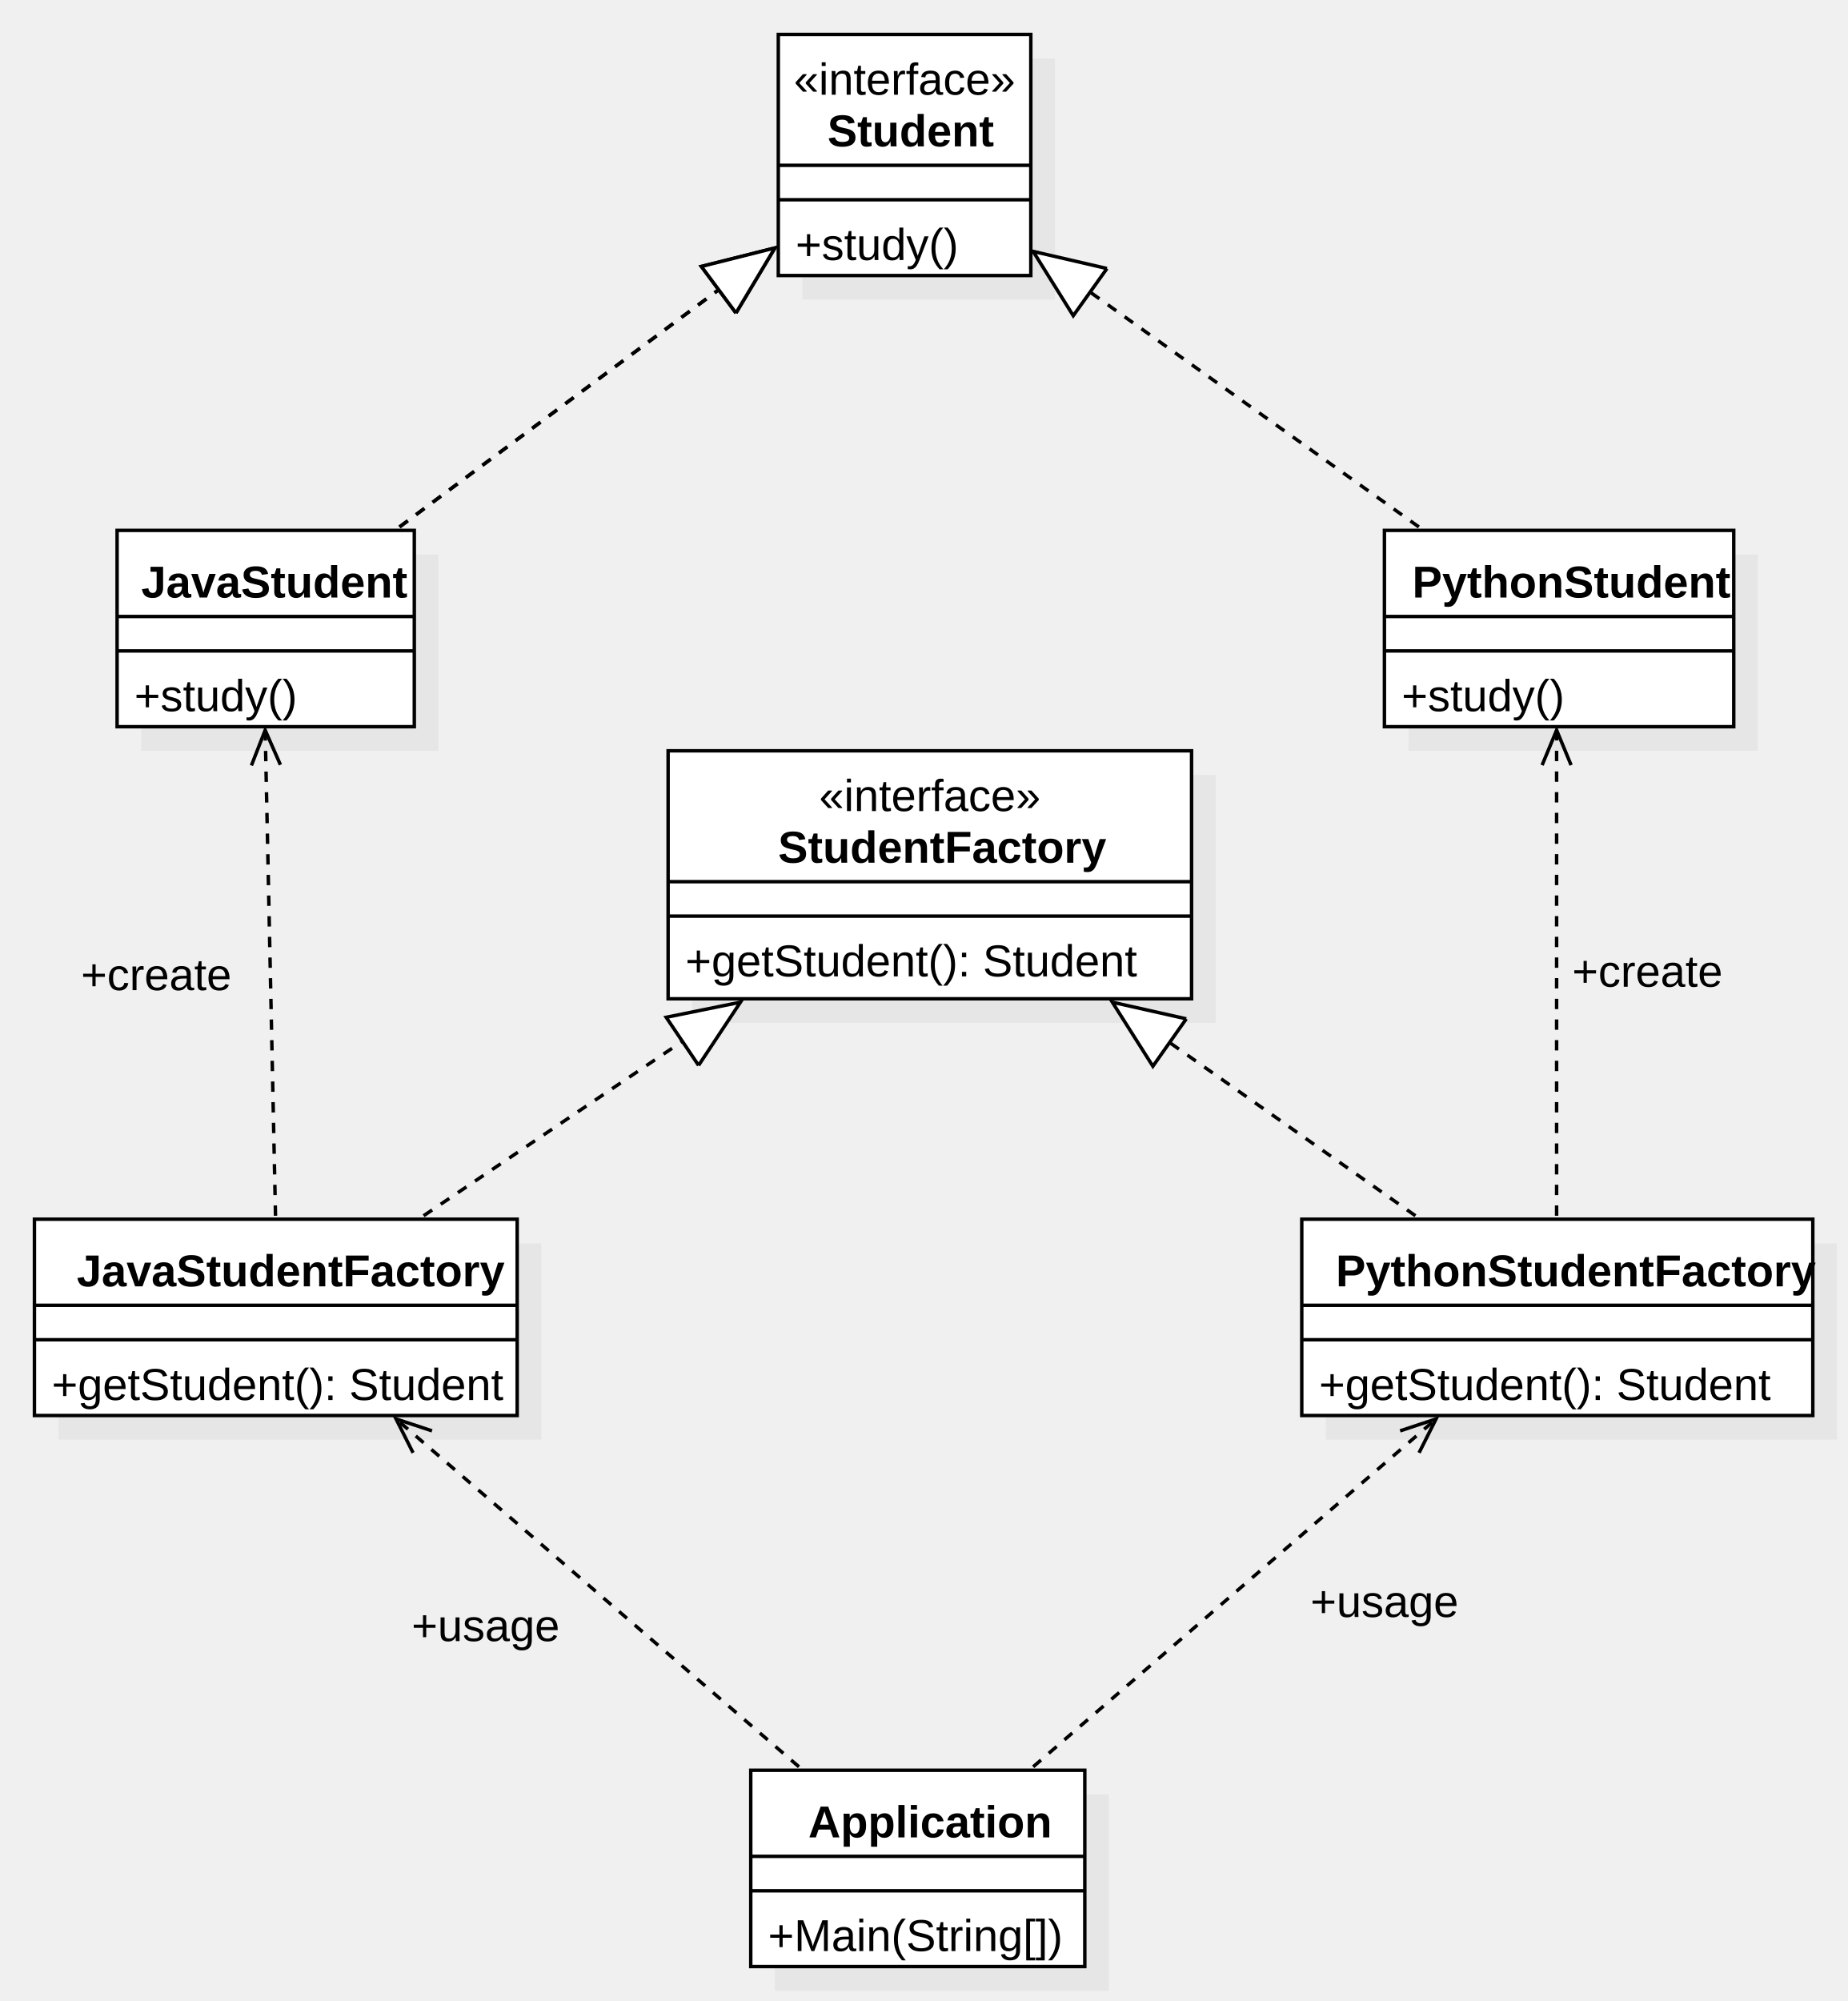
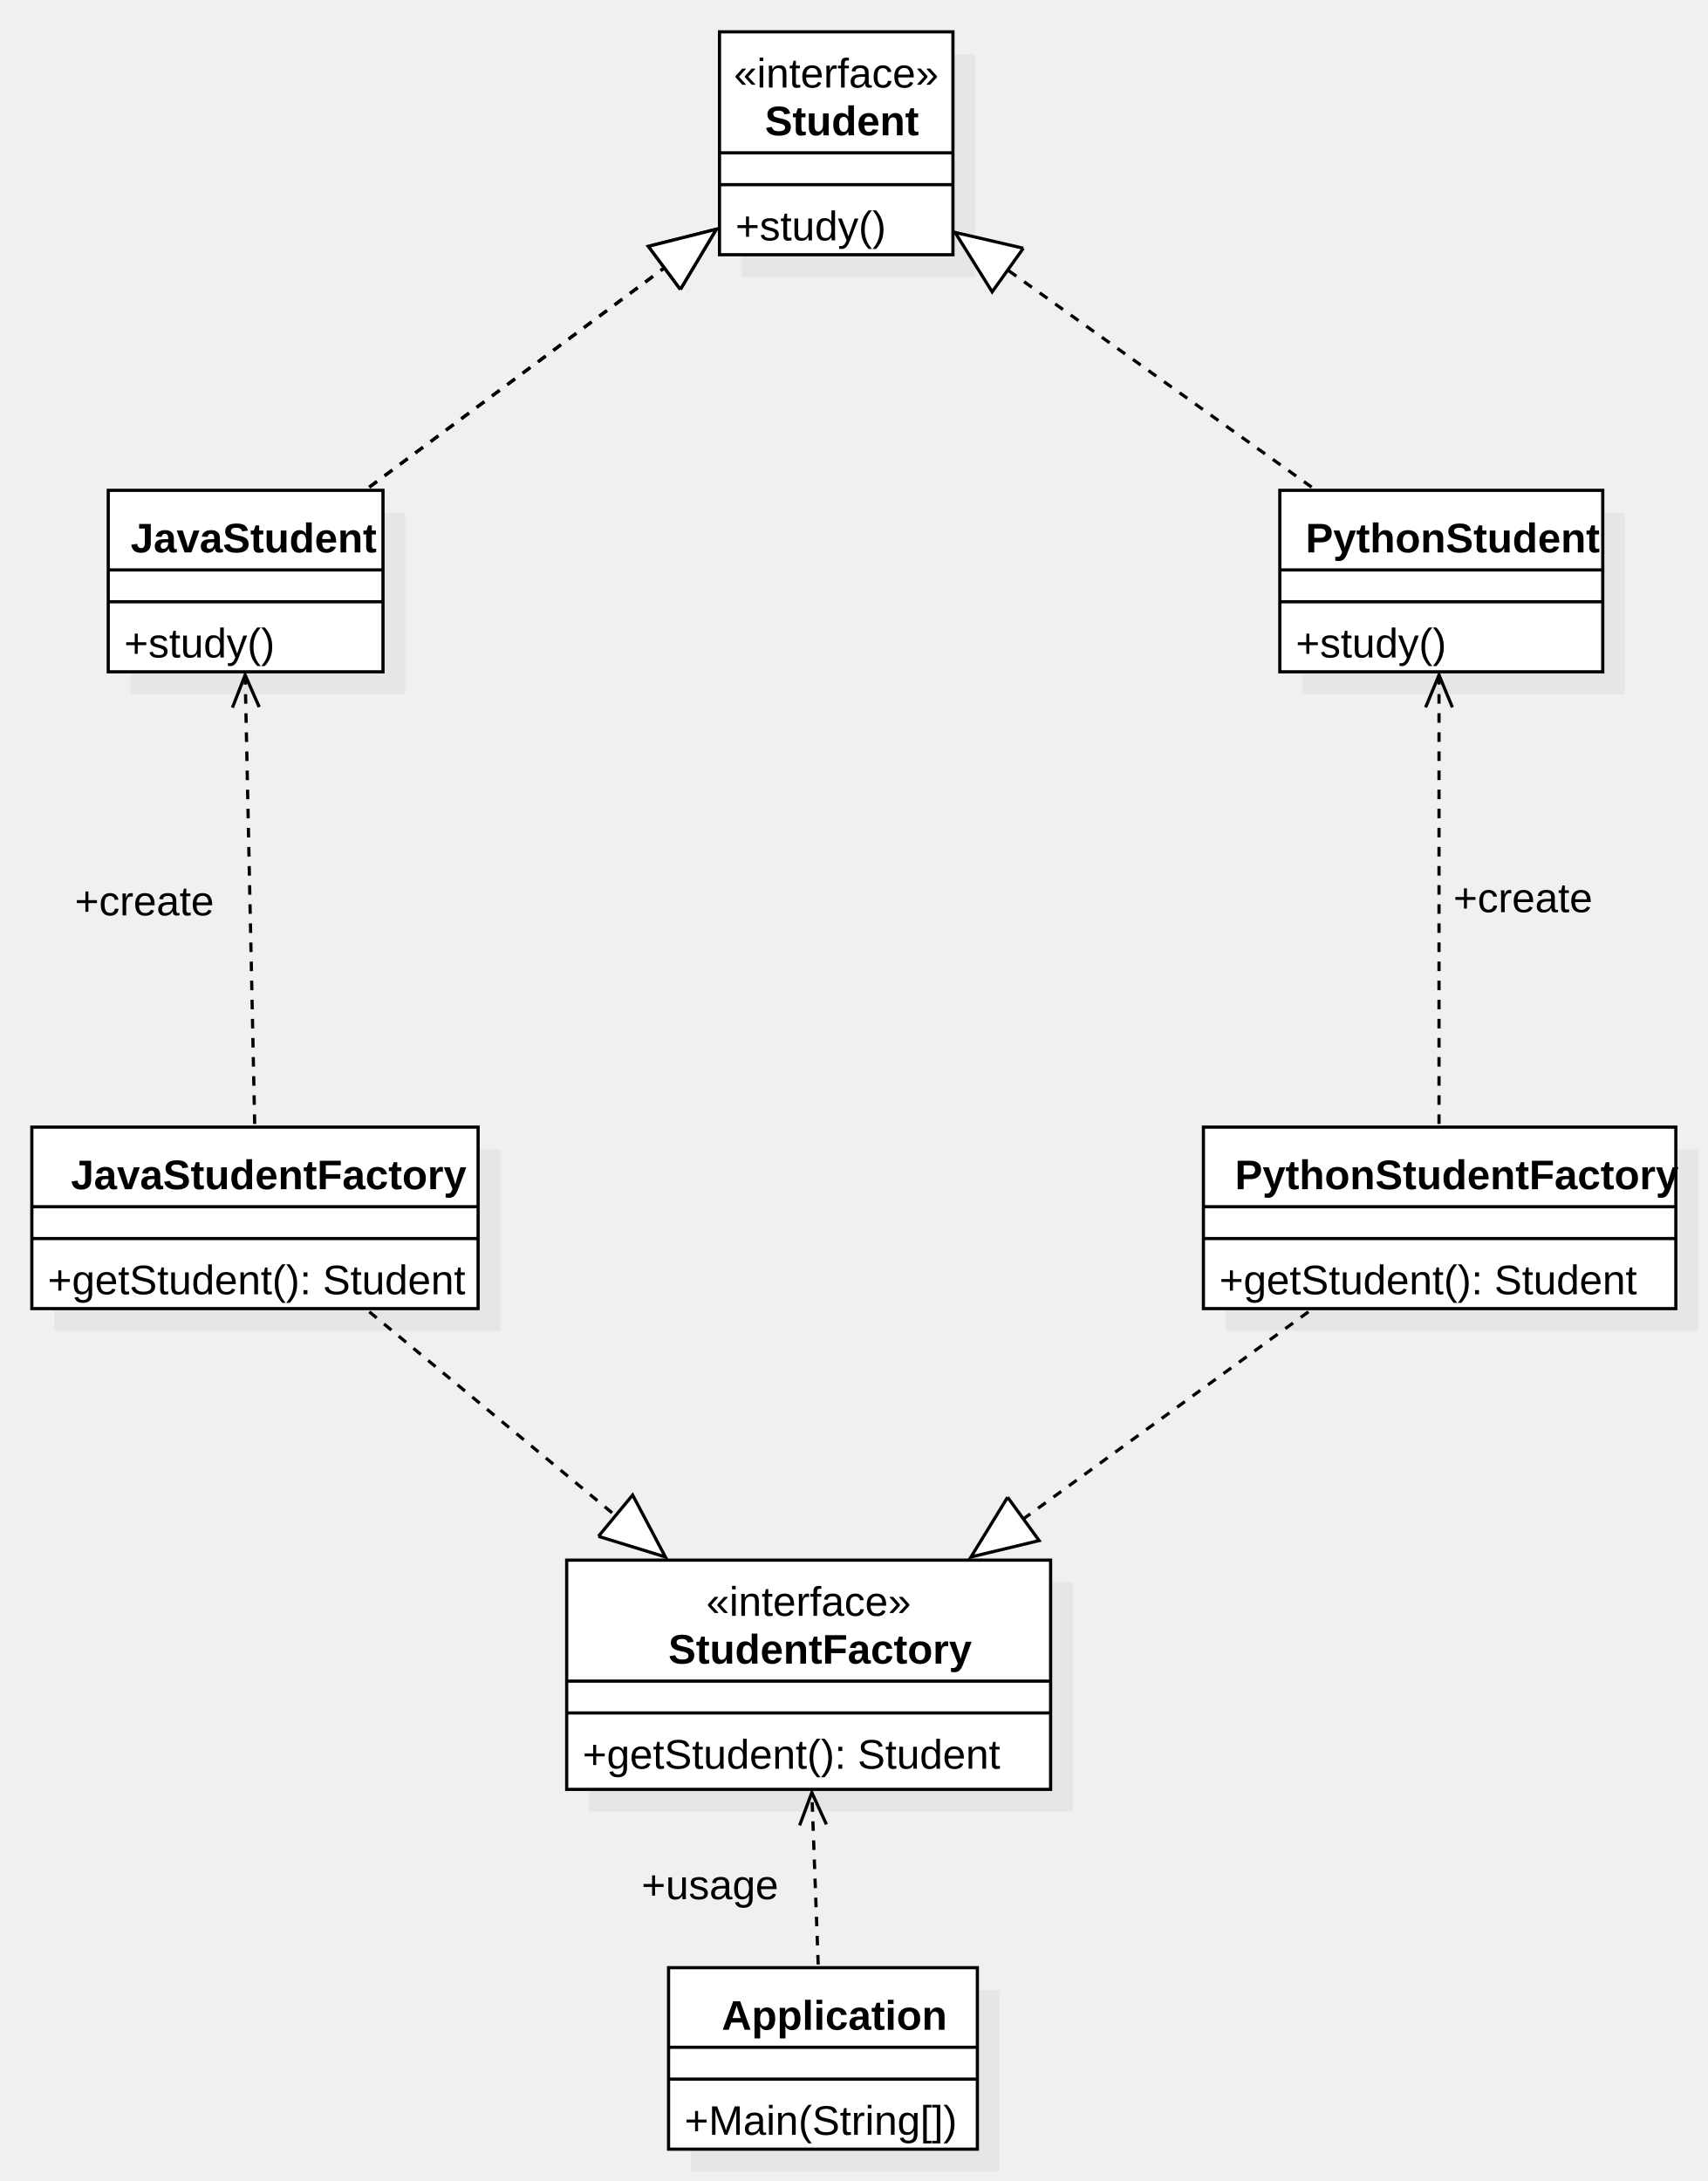
- <svg xmlns="http://www.w3.org/2000/svg" version="1.1" width="536.395" height="581">
+ <svg xmlns="http://www.w3.org/2000/svg" version="1.1" width="536.395" height="685">
  <defs />
  <g>
    <g transform="translate(-142,-22) scale(1,1)">
      <rect fill="#C0C0C0" stroke="none" x="183" y="183" width="86.302" height="57" opacity="0.2" />
    </g>
    <g transform="translate(-142,-22) scale(1,1)">
      <rect fill="#ffffff" stroke="none" x="176" y="176" width="86.302" height="57" />
    </g>
    <g transform="translate(-142,-22) scale(1,1)">
      <path fill="none" stroke="#000000" d="M 176 176 L 262.302 176 L 262.302 233 L 176 233 L 176 176 Z Z" stroke-miterlimit="10" />
    </g>
    <g transform="translate(-142,-22) scale(1,1)">
      <path fill="none" stroke="#000000" d="M 176 201 L 262.302 201" stroke-miterlimit="10" />
    </g>
    <g transform="translate(-142,-22) scale(1,1)">
      <path fill="none" stroke="#000000" d="M 176 211 L 262.302 211" stroke-miterlimit="10" />
    </g>
    <g transform="translate(-142,-22) scale(1,1)">
      <g>
        <path fill="none" stroke="none" />
        <text fill="#000000" stroke="none" font-family="Arial" font-size="13px" font-style="normal" font-weight="bold" text-decoration="none" x="183.014" y="195.5">JavaStudent</text>
      </g>
    </g>
    <g transform="translate(-142,-22) scale(1,1)">
      <g>
        <path fill="none" stroke="none" />
        <text fill="#000000" stroke="none" font-family="Arial" font-size="13px" font-style="normal" font-weight="normal" text-decoration="none" x="181" y="228.5">+study()</text>
      </g>
    </g>
    <g transform="translate(-142,-22) scale(1,1)">
      <rect fill="#C0C0C0" stroke="none" x="551" y="183" width="101.435" height="57" opacity="0.2" />
    </g>
    <g transform="translate(-142,-22) scale(1,1)">
      <rect fill="#ffffff" stroke="none" x="544" y="176" width="101.435" height="57" />
    </g>
    <g transform="translate(-142,-22) scale(1,1)">
      <path fill="none" stroke="#000000" d="M 544 176 L 645.435 176 L 645.435 233 L 544 233 L 544 176 Z Z" stroke-miterlimit="10" />
    </g>
    <g transform="translate(-142,-22) scale(1,1)">
      <path fill="none" stroke="#000000" d="M 544 201 L 645.435 201" stroke-miterlimit="10" />
    </g>
    <g transform="translate(-142,-22) scale(1,1)">
      <path fill="none" stroke="#000000" d="M 544 211 L 645.435 211" stroke-miterlimit="10" />
    </g>
    <g transform="translate(-142,-22) scale(1,1)">
      <g>
        <path fill="none" stroke="none" />
        <text fill="#000000" stroke="none" font-family="Arial" font-size="13px" font-style="normal" font-weight="bold" text-decoration="none" x="552.074" y="195.5">PythonStudent</text>
      </g>
    </g>
    <g transform="translate(-142,-22) scale(1,1)">
      <g>
        <path fill="none" stroke="none" />
        <text fill="#000000" stroke="none" font-family="Arial" font-size="13px" font-style="normal" font-weight="normal" text-decoration="none" x="549" y="228.5">+study()</text>
      </g>
    </g>
    <g transform="translate(-142,-22) scale(1,1)">
      <rect fill="#C0C0C0" stroke="none" x="375" y="39" width="73.321" height="70" opacity="0.2" />
    </g>
    <g transform="translate(-142,-22) scale(1,1)">
      <rect fill="#ffffff" stroke="none" x="368" y="32" width="73.321" height="70" />
    </g>
    <g transform="translate(-142,-22) scale(1,1)">
      <path fill="none" stroke="#000000" d="M 368 32 L 441.321 32 L 441.321 102 L 368 102 L 368 32 Z Z" stroke-miterlimit="10" />
    </g>
    <g transform="translate(-142,-22) scale(1,1)">
      <path fill="none" stroke="#000000" d="M 368 70 L 441.321 70" stroke-miterlimit="10" />
    </g>
    <g transform="translate(-142,-22) scale(1,1)">
      <path fill="none" stroke="#000000" d="M 368 80 L 441.321 80" stroke-miterlimit="10" />
    </g>
    <g transform="translate(-142,-22) scale(1,1)">
      <g>
        <path fill="none" stroke="none" />
        <text fill="#000000" stroke="none" font-family="Arial" font-size="13px" font-style="normal" font-weight="normal" text-decoration="none" x="372.5" y="49.5">«interface»</text>
      </g>
    </g>
    <g transform="translate(-142,-22) scale(1,1)">
      <g>
        <path fill="none" stroke="none" />
        <text fill="#000000" stroke="none" font-family="Arial" font-size="13px" font-style="normal" font-weight="bold" text-decoration="none" x="382.253" y="64.5">Student</text>
      </g>
    </g>
    <g transform="translate(-142,-22) scale(1,1)">
      <g>
        <path fill="none" stroke="none" />
        <text fill="#000000" stroke="none" font-family="Arial" font-size="13px" font-style="normal" font-weight="normal" text-decoration="none" x="373" y="97.5">+study()</text>
      </g>
    </g>
    <g transform="translate(-142,-22) scale(1,1)">
      <path fill="none" stroke="#000000" d="M 258 175 L 367 94" stroke-miterlimit="10" stroke-dasharray="3" />
    </g>
    <g transform="translate(-142,-22) scale(1,1)">
      <path fill="#FFFFFF" stroke="none" d="M 355.708 112.881 L 367 94 L 345.664 99.366" />
    </g>
    <g transform="translate(-142,-22) scale(1,1)">
      <path fill="none" stroke="#000000" d="M 355.708 112.881 L 367 94 L 345.664 99.366 L 355.708 112.881" stroke-miterlimit="10" />
    </g>
    <g transform="translate(-142,-22) scale(1,1)">
      <path fill="none" stroke="#000000" d="M 258 175 L 367 94" stroke-miterlimit="10" stroke-dasharray="3" />
    </g>
    <g transform="translate(-142,-22) scale(1,1)">
      <path fill="#FFFFFF" stroke="none" d="M 355.708 112.881 L 367 94 L 345.664 99.366" />
    </g>
    <g transform="translate(-142,-22) scale(1,1)">
      <path fill="none" stroke="#000000" d="M 355.708 112.881 L 367 94 L 345.664 99.366 L 355.708 112.881" stroke-miterlimit="10" />
    </g>
    <g transform="translate(-142,-22) scale(1,1)">
      <path fill="none" stroke="#000000" d="M 554 175 L 442 95" stroke-miterlimit="10" stroke-dasharray="3" />
    </g>
    <g transform="translate(-142,-22) scale(1,1)">
      <path fill="#FFFFFF" stroke="none" d="M 463.433 99.963 L 442 95 L 453.646 113.665" />
    </g>
    <g transform="translate(-142,-22) scale(1,1)">
      <path fill="none" stroke="#000000" d="M 463.433 99.963 L 442 95 L 453.646 113.665 L 463.433 99.963" stroke-miterlimit="10" />
    </g>
    <g transform="translate(-142,-22) scale(1,1)">
      <rect fill="#C0C0C0" stroke="none" x="159" y="383" width="140.174" height="57" opacity="0.2" />
    </g>
    <g transform="translate(-142,-22) scale(1,1)">
      <rect fill="#ffffff" stroke="none" x="152" y="376" width="140.174" height="57" />
    </g>
    <g transform="translate(-142,-22) scale(1,1)">
      <path fill="none" stroke="#000000" d="M 152 376 L 292.174 376 L 292.174 433 L 152 433 L 152 376 Z Z" stroke-miterlimit="10" />
    </g>
    <g transform="translate(-142,-22) scale(1,1)">
      <path fill="none" stroke="#000000" d="M 152 401 L 292.174 401" stroke-miterlimit="10" />
    </g>
    <g transform="translate(-142,-22) scale(1,1)">
      <path fill="none" stroke="#000000" d="M 152 411 L 292.174 411" stroke-miterlimit="10" />
    </g>
    <g transform="translate(-142,-22) scale(1,1)">
      <g>
        <path fill="none" stroke="none" />
        <text fill="#000000" stroke="none" font-family="Arial" font-size="13px" font-style="normal" font-weight="bold" text-decoration="none" x="164.279" y="395.5">JavaStudentFactory</text>
      </g>
    </g>
    <g transform="translate(-142,-22) scale(1,1)">
      <g>
        <path fill="none" stroke="none" />
        <text fill="#000000" stroke="none" font-family="Arial" font-size="13px" font-style="normal" font-weight="normal" text-decoration="none" x="157" y="428.5">+getStudent(): Student</text>
      </g>
    </g>
    <g transform="translate(-142,-22) scale(1,1)">
      <rect fill="#C0C0C0" stroke="none" x="527" y="383" width="148.395" height="57" opacity="0.2" />
    </g>
    <g transform="translate(-142,-22) scale(1,1)">
      <rect fill="#ffffff" stroke="none" x="520" y="376" width="148.395" height="57" />
    </g>
    <g transform="translate(-142,-22) scale(1,1)">
      <path fill="none" stroke="#000000" d="M 520 376 L 668.395 376 L 668.395 433 L 520 433 L 520 376 Z Z" stroke-miterlimit="10" />
    </g>
    <g transform="translate(-142,-22) scale(1,1)">
      <path fill="none" stroke="#000000" d="M 520 401 L 668.395 401" stroke-miterlimit="10" />
    </g>
    <g transform="translate(-142,-22) scale(1,1)">
      <path fill="none" stroke="#000000" d="M 520 411 L 668.395 411" stroke-miterlimit="10" />
    </g>
    <g transform="translate(-142,-22) scale(1,1)">
      <g>
        <path fill="none" stroke="none" />
        <text fill="#000000" stroke="none" font-family="Arial" font-size="13px" font-style="normal" font-weight="bold" text-decoration="none" x="529.883" y="395.5">PythonStudentFactory</text>
      </g>
    </g>
    <g transform="translate(-142,-22) scale(1,1)">
      <g>
        <path fill="none" stroke="none" />
        <text fill="#000000" stroke="none" font-family="Arial" font-size="13px" font-style="normal" font-weight="normal" text-decoration="none" x="525" y="428.5">+getStudent(): Student</text>
      </g>
    </g>
    <g transform="translate(-142,-22) scale(1,1)">
-       <rect fill="#C0C0C0" stroke="none" x="343" y="247" width="152" height="72" opacity="0.2" />
-     </g>
-     <g transform="translate(-142,-22) scale(1,1)">
-       <rect fill="#ffffff" stroke="none" x="336" y="240" width="152" height="72" />
-     </g>
-     <g transform="translate(-142,-22) scale(1,1)">
-       <path fill="none" stroke="#000000" d="M 336 240 L 488 240 L 488 312 L 336 312 L 336 240 Z Z" stroke-miterlimit="10" />
-     </g>
-     <g transform="translate(-142,-22) scale(1,1)">
-       <path fill="none" stroke="#000000" d="M 336 278 L 488 278" stroke-miterlimit="10" />
-     </g>
-     <g transform="translate(-142,-22) scale(1,1)">
-       <path fill="none" stroke="#000000" d="M 336 288 L 488 288" stroke-miterlimit="10" />
-     </g>
-     <g transform="translate(-142,-22) scale(1,1)">
-       <g>
-         <path fill="none" stroke="none" />
-         <text fill="#000000" stroke="none" font-family="Arial" font-size="13px" font-style="normal" font-weight="normal" text-decoration="none" x="379.84" y="257.5">«interface»</text>
-       </g>
-     </g>
-     <g transform="translate(-142,-22) scale(1,1)">
-       <g>
-         <path fill="none" stroke="none" />
-         <text fill="#000000" stroke="none" font-family="Arial" font-size="13px" font-style="normal" font-weight="bold" text-decoration="none" x="367.922" y="272.5">StudentFactory</text>
-       </g>
-     </g>
-     <g transform="translate(-142,-22) scale(1,1)">
-       <g>
-         <path fill="none" stroke="none" />
-         <text fill="#000000" stroke="none" font-family="Arial" font-size="13px" font-style="normal" font-weight="normal" text-decoration="none" x="341" y="305.5">+getStudent(): Student</text>
-       </g>
-     </g>
-     <g transform="translate(-142,-22) scale(1,1)">
-       <path fill="none" stroke="#000000" d="M 265 375 L 357 313" stroke-miterlimit="10" stroke-dasharray="3" />
-     </g>
-     <g transform="translate(-142,-22) scale(1,1)">
-       <path fill="#FFFFFF" stroke="none" d="M 344.85 331.341 L 357 313 L 335.44 317.377" />
-     </g>
-     <g transform="translate(-142,-22) scale(1,1)">
-       <path fill="none" stroke="#000000" d="M 344.85 331.341 L 357 313 L 335.44 317.377 L 344.85 331.341" stroke-miterlimit="10" />
-     </g>
-     <g transform="translate(-142,-22) scale(1,1)">
-       <path fill="none" stroke="#000000" d="M 553 375 L 465 313" stroke-miterlimit="10" stroke-dasharray="3" />
-     </g>
-     <g transform="translate(-142,-22) scale(1,1)">
-       <path fill="#FFFFFF" stroke="none" d="M 486.465 317.824 L 465 313 L 476.767 331.589" />
-     </g>
-     <g transform="translate(-142,-22) scale(1,1)">
-       <path fill="none" stroke="#000000" d="M 486.465 317.824 L 465 313 L 476.767 331.589 L 486.465 317.824" stroke-miterlimit="10" />
+       <rect fill="#C0C0C0" stroke="none" x="327" y="519" width="152" height="72" opacity="0.2" />
+     </g>
+     <g transform="translate(-142,-22) scale(1,1)">
+       <rect fill="#ffffff" stroke="none" x="320" y="512" width="152" height="72" />
+     </g>
+     <g transform="translate(-142,-22) scale(1,1)">
+       <path fill="none" stroke="#000000" d="M 320 512 L 472 512 L 472 584 L 320 584 L 320 512 Z Z" stroke-miterlimit="10" />
+     </g>
+     <g transform="translate(-142,-22) scale(1,1)">
+       <path fill="none" stroke="#000000" d="M 320 550 L 472 550" stroke-miterlimit="10" />
+     </g>
+     <g transform="translate(-142,-22) scale(1,1)">
+       <path fill="none" stroke="#000000" d="M 320 560 L 472 560" stroke-miterlimit="10" />
+     </g>
+     <g transform="translate(-142,-22) scale(1,1)">
+       <g>
+         <path fill="none" stroke="none" />
+         <text fill="#000000" stroke="none" font-family="Arial" font-size="13px" font-style="normal" font-weight="normal" text-decoration="none" x="363.84" y="529.5">«interface»</text>
+       </g>
+     </g>
+     <g transform="translate(-142,-22) scale(1,1)">
+       <g>
+         <path fill="none" stroke="none" />
+         <text fill="#000000" stroke="none" font-family="Arial" font-size="13px" font-style="normal" font-weight="bold" text-decoration="none" x="351.922" y="544.5">StudentFactory</text>
+       </g>
+     </g>
+     <g transform="translate(-142,-22) scale(1,1)">
+       <g>
+         <path fill="none" stroke="none" />
+         <text fill="#000000" stroke="none" font-family="Arial" font-size="13px" font-style="normal" font-weight="normal" text-decoration="none" x="325" y="577.5">+getStudent(): Student</text>
+       </g>
+     </g>
+     <g transform="translate(-142,-22) scale(1,1)">
+       <path fill="none" stroke="#000000" d="M 258 434 L 351 511" stroke-miterlimit="10" stroke-dasharray="3" />
+     </g>
+     <g transform="translate(-142,-22) scale(1,1)">
+       <path fill="#FFFFFF" stroke="none" d="M 329.975 504.523 L 351 511 L 340.713 491.553" />
+     </g>
+     <g transform="translate(-142,-22) scale(1,1)">
+       <path fill="none" stroke="#000000" d="M 329.975 504.523 L 351 511 L 340.713 491.553 L 329.975 504.523" stroke-miterlimit="10" />
+     </g>
+     <g transform="translate(-142,-22) scale(1,1)">
+       <path fill="none" stroke="#000000" d="M 553 434 L 447 511" stroke-miterlimit="10" stroke-dasharray="3" />
+     </g>
+     <g transform="translate(-142,-22) scale(1,1)">
+       <path fill="#FFFFFF" stroke="none" d="M 458.497 492.243 L 447 511 L 468.393 505.866" />
+     </g>
+     <g transform="translate(-142,-22) scale(1,1)">
+       <path fill="none" stroke="#000000" d="M 458.497 492.243 L 447 511 L 468.393 505.866 L 458.497 492.243" stroke-miterlimit="10" />
    </g>
    <g transform="translate(-142,-22) scale(1,1)">
      <path fill="none" stroke="#000000" d="M 222 375 L 219 234" stroke-miterlimit="10" stroke-dasharray="3" />
    </g>
    <g transform="translate(-142,-22) scale(1,1)">
      <path fill="none" stroke="#000000" d="M 223.425 244.071 L 219 234 L 215.008 244.25" stroke-miterlimit="10" />
    </g>
    <g transform="translate(-142,-22) scale(1,1)">
      <g>
        <path fill="none" stroke="none" />
        <text fill="#000000" stroke="none" font-family="Arial" font-size="13px" font-style="normal" font-weight="normal" text-decoration="none" x="165.5" y="309.5">+create</text>
      </g>
    </g>
    <g transform="translate(-142,-22) scale(1,1)">
      <path fill="none" stroke="#000000" d="M 594 375 L 594 234" stroke-miterlimit="10" stroke-dasharray="3" />
    </g>
    <g transform="translate(-142,-22) scale(1,1)">
      <path fill="none" stroke="#000000" d="M 598.21 244.163 L 594 234 L 589.79 244.163" stroke-miterlimit="10" />
    </g>
    <g transform="translate(-142,-22) scale(1,1)">
      <g>
        <path fill="none" stroke="none" />
        <text fill="#000000" stroke="none" font-family="Arial" font-size="13px" font-style="normal" font-weight="normal" text-decoration="none" x="598.5" y="308.5">+create</text>
      </g>
    </g>
    <g transform="translate(-142,-22) scale(1,1)">
-       <rect fill="#C0C0C0" stroke="none" x="367" y="543" width="97" height="57" opacity="0.2" />
-     </g>
-     <g transform="translate(-142,-22) scale(1,1)">
-       <rect fill="#ffffff" stroke="none" x="360" y="536" width="97" height="57" />
-     </g>
-     <g transform="translate(-142,-22) scale(1,1)">
-       <path fill="none" stroke="#000000" d="M 360 536 L 457 536 L 457 593 L 360 593 L 360 536 Z Z" stroke-miterlimit="10" />
-     </g>
-     <g transform="translate(-142,-22) scale(1,1)">
-       <path fill="none" stroke="#000000" d="M 360 561 L 457 561" stroke-miterlimit="10" />
-     </g>
-     <g transform="translate(-142,-22) scale(1,1)">
-       <path fill="none" stroke="#000000" d="M 360 571 L 457 571" stroke-miterlimit="10" />
-     </g>
-     <g transform="translate(-142,-22) scale(1,1)">
-       <g>
-         <path fill="none" stroke="none" />
-         <text fill="#000000" stroke="none" font-family="Arial" font-size="13px" font-style="normal" font-weight="bold" text-decoration="none" x="376.701" y="555.5">Application</text>
-       </g>
-     </g>
-     <g transform="translate(-142,-22) scale(1,1)">
-       <g>
-         <path fill="none" stroke="none" />
-         <text fill="#000000" stroke="none" font-family="Arial" font-size="13px" font-style="normal" font-weight="normal" text-decoration="none" x="365" y="588.5">+Main(String[])</text>
-       </g>
-     </g>
-     <g transform="translate(-142,-22) scale(1,1)">
-       <path fill="none" stroke="#000000" d="M 374 535 L 257 434" stroke-miterlimit="10" stroke-dasharray="3" />
-     </g>
-     <g transform="translate(-142,-22) scale(1,1)">
-       <path fill="none" stroke="#000000" d="M 267.444 437.454 L 257 434 L 261.942 443.827" stroke-miterlimit="10" />
-     </g>
-     <g transform="translate(-142,-22) scale(1,1)">
-       <g>
-         <path fill="none" stroke="none" />
-         <text fill="#000000" stroke="none" font-family="Arial" font-size="13px" font-style="normal" font-weight="normal" text-decoration="none" x="261.5" y="498.5">+usage</text>
-       </g>
-     </g>
-     <g transform="translate(-142,-22) scale(1,1)">
-       <path fill="none" stroke="#000000" d="M 442 535 L 559 434" stroke-miterlimit="10" stroke-dasharray="3" />
-     </g>
-     <g transform="translate(-142,-22) scale(1,1)">
-       <path fill="none" stroke="#000000" d="M 554.058 443.827 L 559 434 L 548.556 437.454" stroke-miterlimit="10" />
-     </g>
-     <g transform="translate(-142,-22) scale(1,1)">
-       <g>
-         <path fill="none" stroke="none" />
-         <text fill="#000000" stroke="none" font-family="Arial" font-size="13px" font-style="normal" font-weight="normal" text-decoration="none" x="522.5" y="491.5">+usage</text>
+       <rect fill="#C0C0C0" stroke="none" x="359" y="647" width="97" height="57" opacity="0.2" />
+     </g>
+     <g transform="translate(-142,-22) scale(1,1)">
+       <rect fill="#ffffff" stroke="none" x="352" y="640" width="97" height="57" />
+     </g>
+     <g transform="translate(-142,-22) scale(1,1)">
+       <path fill="none" stroke="#000000" d="M 352 640 L 449 640 L 449 697 L 352 697 L 352 640 Z Z" stroke-miterlimit="10" />
+     </g>
+     <g transform="translate(-142,-22) scale(1,1)">
+       <path fill="none" stroke="#000000" d="M 352 665 L 449 665" stroke-miterlimit="10" />
+     </g>
+     <g transform="translate(-142,-22) scale(1,1)">
+       <path fill="none" stroke="#000000" d="M 352 675 L 449 675" stroke-miterlimit="10" />
+     </g>
+     <g transform="translate(-142,-22) scale(1,1)">
+       <g>
+         <path fill="none" stroke="none" />
+         <text fill="#000000" stroke="none" font-family="Arial" font-size="13px" font-style="normal" font-weight="bold" text-decoration="none" x="368.701" y="659.5">Application</text>
+       </g>
+     </g>
+     <g transform="translate(-142,-22) scale(1,1)">
+       <g>
+         <path fill="none" stroke="none" />
+         <text fill="#000000" stroke="none" font-family="Arial" font-size="13px" font-style="normal" font-weight="normal" text-decoration="none" x="357" y="692.5">+Main(String[])</text>
+       </g>
+     </g>
+     <g transform="translate(-142,-22) scale(1,1)">
+       <path fill="none" stroke="#000000" d="M 399 639 L 397 585" stroke-miterlimit="10" stroke-dasharray="3" />
+     </g>
+     <g transform="translate(-142,-22) scale(1,1)">
+       <path fill="none" stroke="#000000" d="M 401.583 595 L 397 585 L 393.17 595.312" stroke-miterlimit="10" />
+     </g>
+     <g transform="translate(-142,-22) scale(1,1)">
+       <g>
+         <path fill="none" stroke="none" />
+         <text fill="#000000" stroke="none" font-family="Arial" font-size="13px" font-style="normal" font-weight="normal" text-decoration="none" x="343.5" y="618.5">+usage</text>
      </g>
    </g>
  </g>
</svg>
